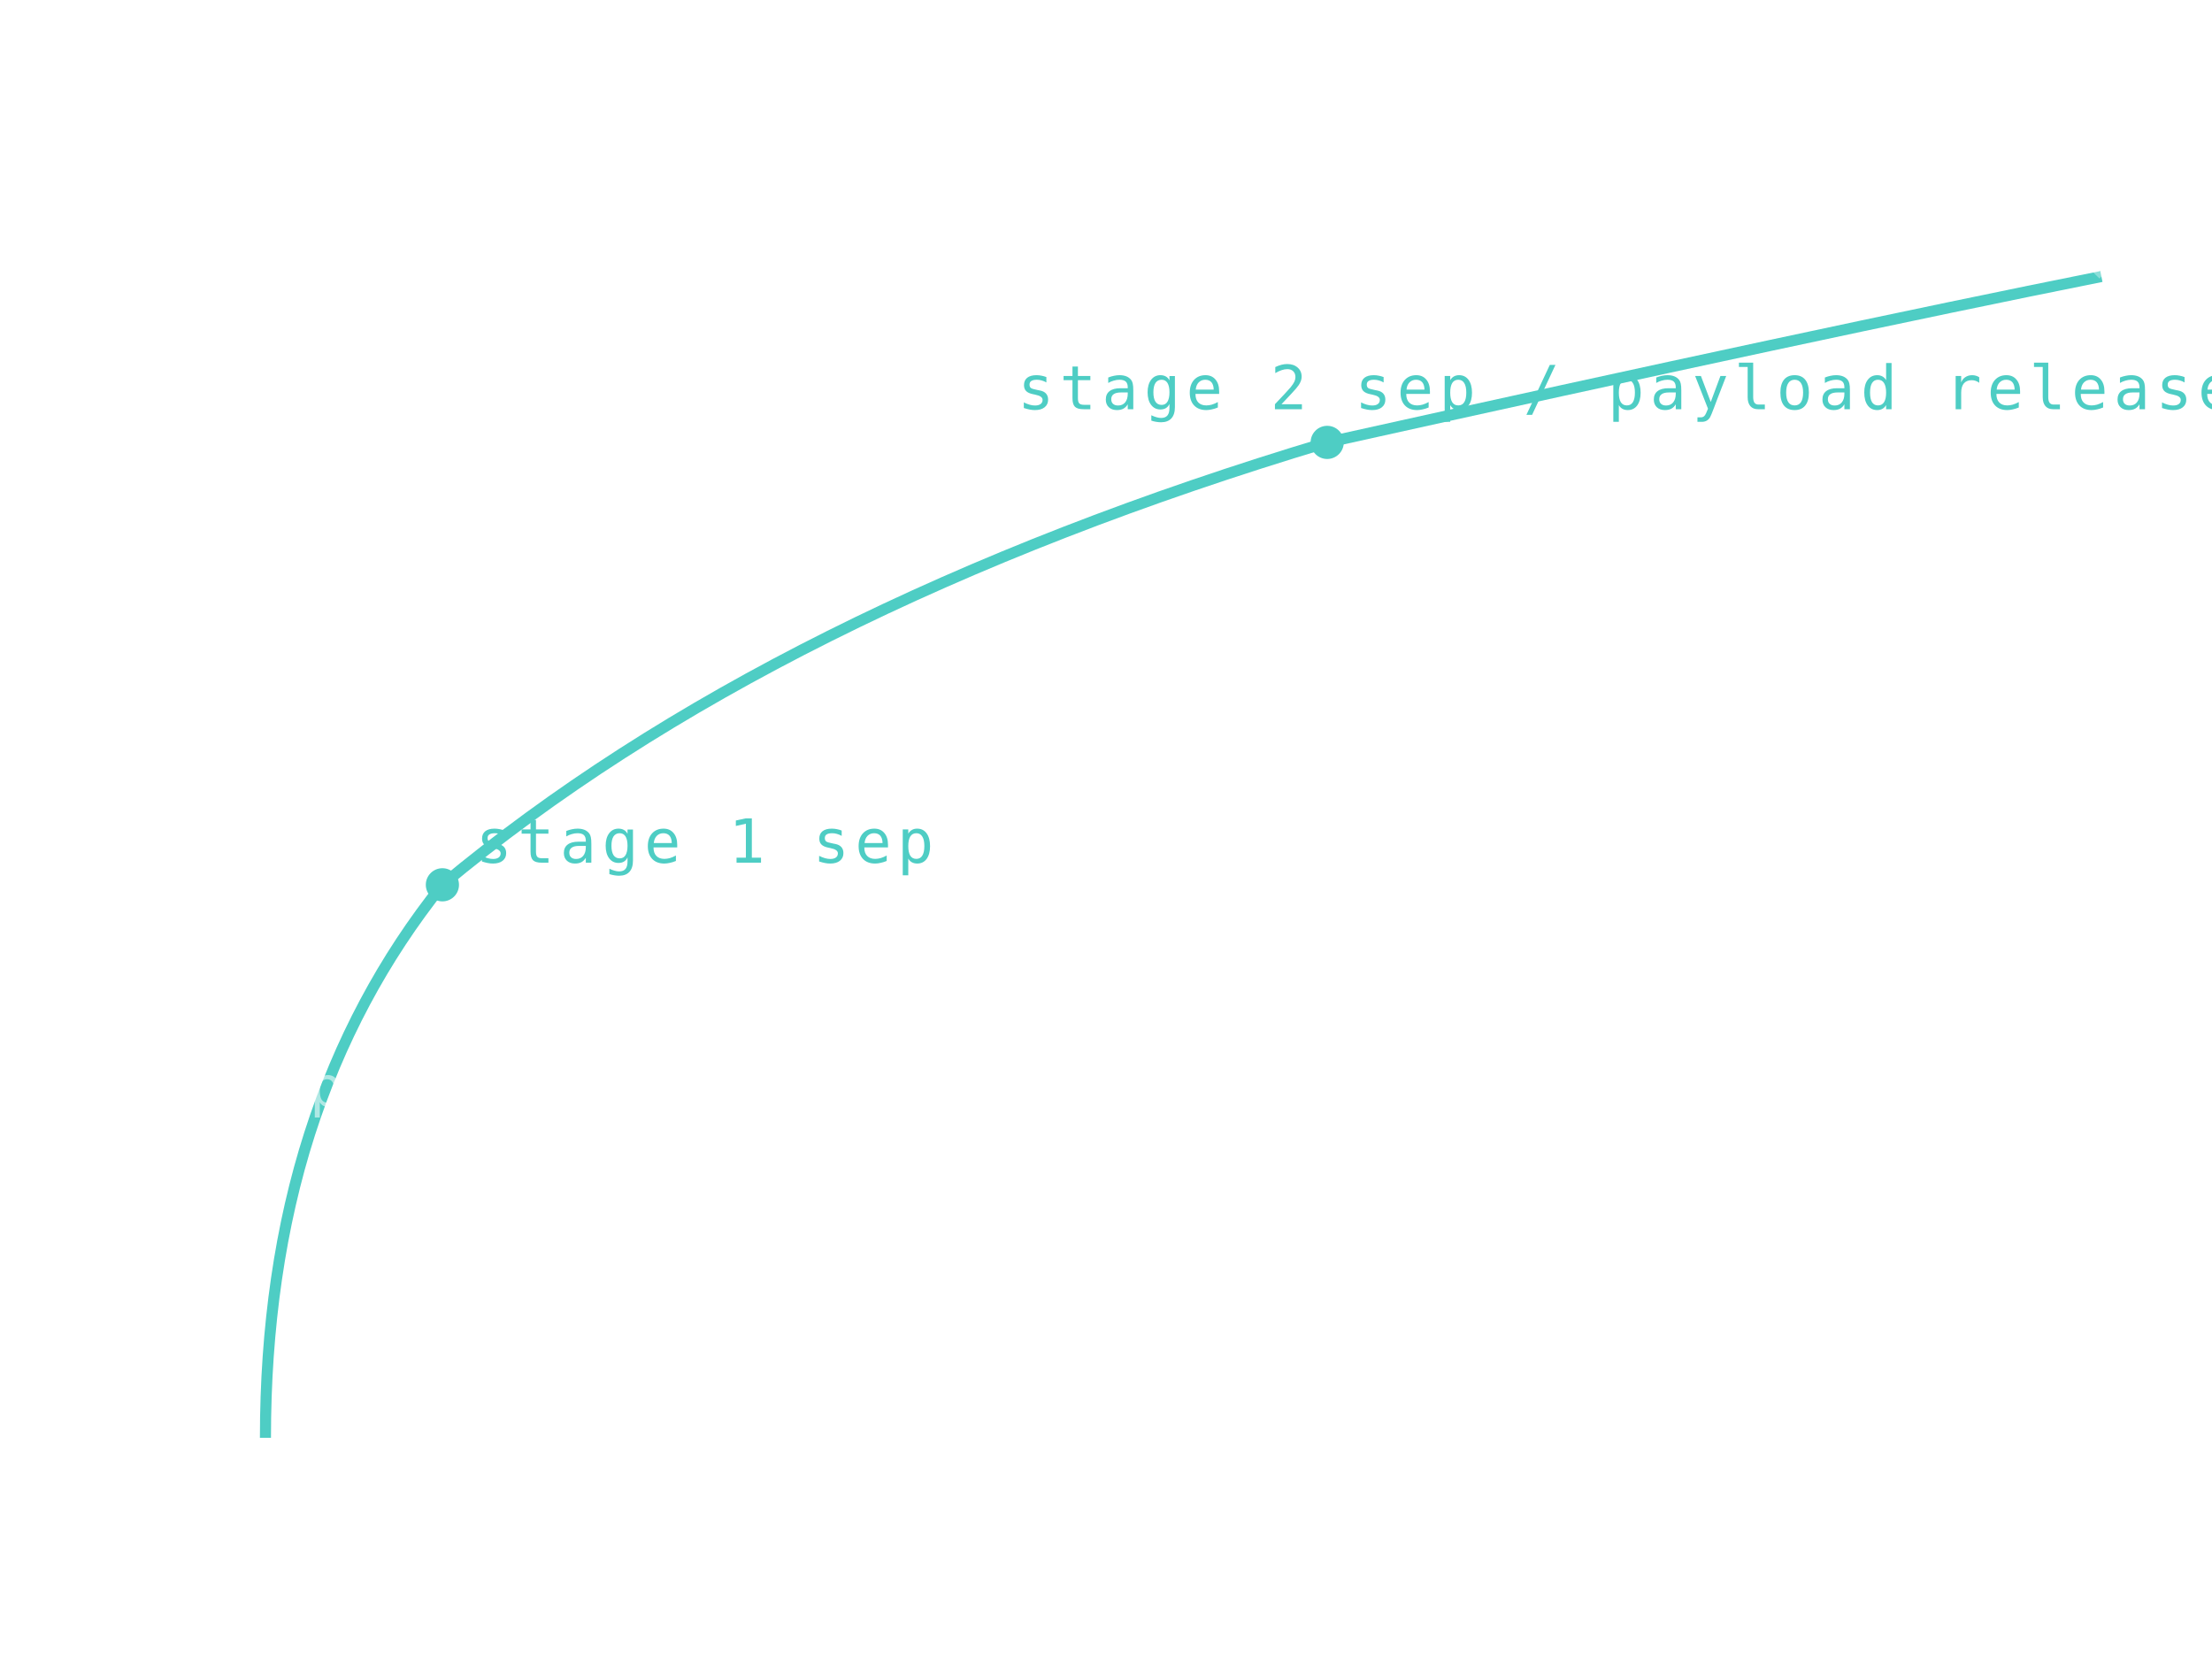
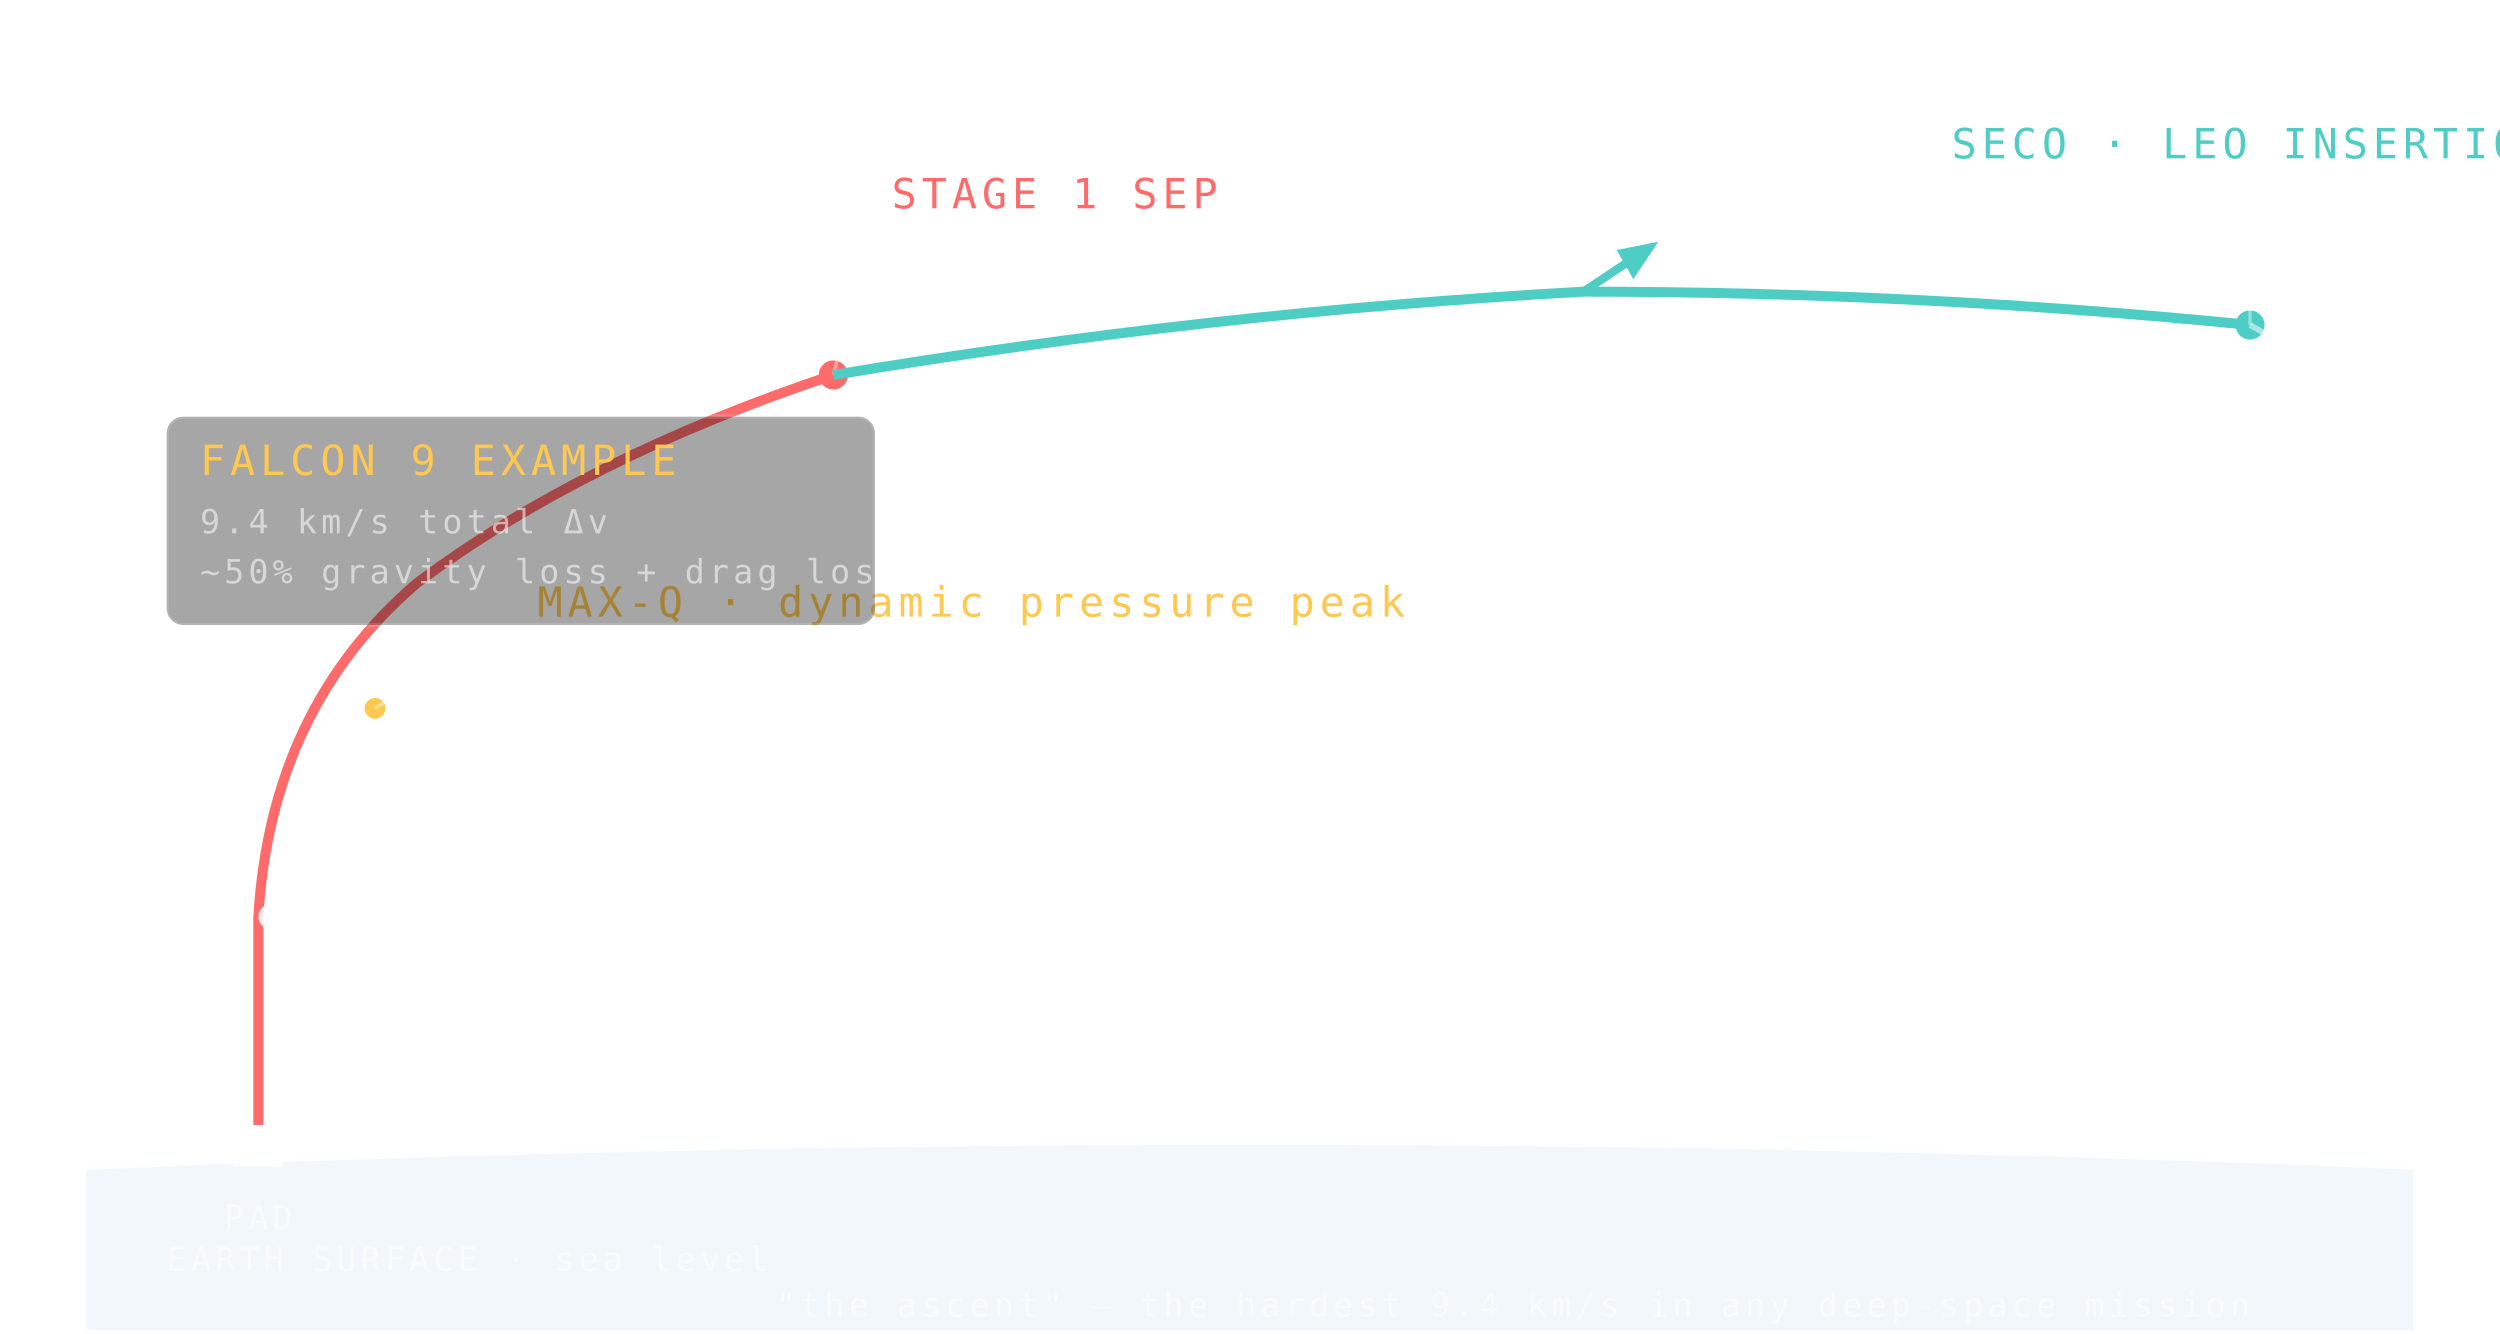
- <svg xmlns="http://www.w3.org/2000/svg" viewBox="0 0 400 300" role="img" aria-label="Launch ascent profile: vertical → pitch program → staging → orbital insertion">
+ <svg xmlns="http://www.w3.org/2000/svg" viewBox="0 0 600 320" role="img" aria-label="A launch ascent profile — vertical rise off the pad, gravity-turn pitch program, stage separation, second-stage climb, and orbital insertion into LEO.">
  <style>
-     .stroke { stroke: rgba(255,255,255,0.85); stroke-width: 1.5; fill: none; }
-     .dashed { stroke: rgba(255,255,255,0.35); stroke-width: 1; stroke-dasharray: 4 3; fill: none; }
-     .accent { stroke: #4ecdc4; stroke-width: 2; fill: none; }
-     .focus { fill: #4ecdc4; }
-     .body { fill: rgba(255,255,255,0.85); }
-     text { font-family: 'Space Mono', monospace; font-size: 11px; fill: rgba(255,255,255,0.85); letter-spacing: 1px; }
-     .label-accent { fill: #4ecdc4; }
-     .label-mute { fill: rgba(255,255,255,0.55); font-size: 10px; }
+     .stroke { stroke: rgba(255,255,255,0.85); stroke-width: 1.4; fill: none; }
+     .ground { stroke: rgba(255,255,255,0.85); stroke-width: 1.6; fill: rgba(75,156,211,0.08); }
+     .dashed { stroke: rgba(255,255,255,0.3); stroke-width: 1; stroke-dasharray: 4 3; fill: none; }
+     .accent { stroke: #4ecdc4; stroke-width: 2.4; fill: none; }
+     .stage1 { stroke: #ff6b6b; stroke-width: 2.4; fill: none; }
+     .leo { stroke: rgba(255,255,255,0.5); stroke-width: 1.4; fill: none; stroke-dasharray: 4 3; }
+     .label { fill: rgba(255,255,255,0.85); font-family: 'Space Mono', monospace; font-size: 10px; letter-spacing: 1.2px; }
+     .label-accent { fill: #4ecdc4; font-family: 'Space Mono', monospace; font-size: 10px; letter-spacing: 1.2px; }
+     .label-gold { fill: #ffc850; font-family: 'Space Mono', monospace; font-size: 10px; letter-spacing: 1.2px; }
+     .label-red { fill: #ff6b6b; font-family: 'Space Mono', monospace; font-size: 10px; letter-spacing: 1.2px; }
+     .sublabel { fill: rgba(255,255,255,0.55); font-family: 'Space Mono', monospace; font-size: 8px; letter-spacing: 1px; }
+     .lead { stroke: rgba(255,255,255,0.4); stroke-width: 0.8; fill: none; }
+     .dim-star { fill: rgba(255,255,255,0.2); }
  </style>
-   <path d="M 20 270 Q 200 260 380 270" class="stroke" />
-   <text x="20" y="288" class="label-mute">Earth surface</text>
-   <rect x="44" y="262" width="8" height="8" fill="rgba(255,255,255,0.85)" />
-   <text x="32" y="252" class="label-mute">pad</text>
-   <path d="M 48 260 Q 48 200 80 160 Q 140 110 240 80 Q 330 60 380 50" class="accent" />
-   <circle cx="80" cy="160" r="3" fill="#4ecdc4" />
-   <text x="86" y="156" class="label-accent">stage 1 sep</text>
-   <circle cx="48" cy="200" r="3" fill="rgba(255,255,255,0.85)" />
-   <text x="56" y="200" class="label-mute">pitch over</text>
-   <circle cx="240" cy="80" r="3" fill="#4ecdc4" />
-   <text x="184" y="74" class="label-accent">stage 2 sep / payload release</text>
-   <path d="M 380 50 Q 360 30 320 30" class="dashed" />
-   <text x="316" y="22" class="label-mute">LEO</text>
-   <text x="80" y="40" class="label-mute">ascent profile</text>
+   <circle class="dim-star" cx="50" cy="40" r="0.6" />
+   <circle class="dim-star" cx="540" cy="50" r="0.5" />
+   <circle class="dim-star" cx="80" cy="80" r="0.5" />
+   <circle class="dim-star" cx="450" cy="65" r="0.6" />
+   <text class="label" x="40" y="28">LAUNCH ASCENT — PAD → PITCH-OVER → STAGING → LEO</text>
+   <path class="ground" d="M 20 280 Q 300 268 580 280 L 580 320 L 20 320 Z" />
+   <text class="sublabel" x="40" y="305">EARTH SURFACE · sea level</text>
+   <rect x="56" y="270" width="12" height="10" fill="rgba(255,255,255,0.85)" />
+   <text class="sublabel" x="62" y="295" text-anchor="middle">PAD</text>
+   <line class="dashed" x1="20" y1="160" x2="580" y2="160" />
+   <text class="sublabel" x="40" y="155">~100 km · Kármán line · "space"</text>
+   <path class="stage1" d="M 62 270 L 62 220 Q 65 170 100 140 Q 140 110 200 90" />
+   <circle fill="#ff6b6b" cx="200" cy="90" r="3.5" />
+   <line class="lead" x1="200" y1="90" x2="210" y2="50" />
+   <text class="label-red" x="214" y="50">STAGE 1 SEP</text>
+   <text class="sublabel" x="214" y="62">T+~2 min · 70 km · MECO</text>
+   <path class="accent" d="M 200 90 Q 290 75 380 70 Q 460 70 540 78" />
+   <line stroke="#4ecdc4" stroke-width="2" x1="380" y1="70" x2="395" y2="60" />
+   <polygon fill="#4ecdc4" points="398,58 388,60 392,67" />
+   <circle fill="#4ecdc4" cx="540" cy="78" r="3.5" />
+   <line class="lead" x1="540" y1="78" x2="540" y2="40" />
+   <text class="label-accent" x="540" y="38" text-anchor="middle">SECO · LEO INSERTION</text>
+   <text class="sublabel" x="540" y="50" text-anchor="middle">T+~9 min · 200 km · 7.8 km/s</text>
+   <path class="leo" d="M 540 78 Q 580 100 580 140" />
+   <circle fill="rgba(255,255,255,0.85)" cx="65" cy="220" r="3" />
+   <line class="lead" x1="65" y1="220" x2="100" y2="200" />
+   <text class="label" x="104" y="200">PITCH-OVER · gravity turn</text>
+   <text class="sublabel" x="104" y="212">T+~30 s · trade vertical for horizontal v</text>
+   <circle fill="#ffc850" cx="90" cy="170" r="2.5" />
+   <line class="lead" x1="90" y1="170" x2="125" y2="148" />
+   <text class="label-gold" x="129" y="148">MAX-Q · dynamic pressure peak</text>
+   <text class="sublabel" x="129" y="160">throttle down through transonic</text>
+   <g transform="translate(40,100)">
+     <rect x="0" y="0" width="170" height="50" fill="rgba(0,0,0,0.35)" stroke="rgba(255,255,255,0.15)" stroke-width="1" rx="4" />
+     <text class="label-gold" x="8" y="14">FALCON 9 EXAMPLE</text>
+     <text class="sublabel" x="8" y="28">9.4 km/s total Δv</text>
+     <text class="sublabel" x="8" y="40">~50% gravity loss + drag loss</text>
+   </g>
+   <text class="sublabel" x="540" y="316" text-anchor="end">"the ascent" — the hardest 9.4 km/s in any deep-space mission</text>
</svg>
